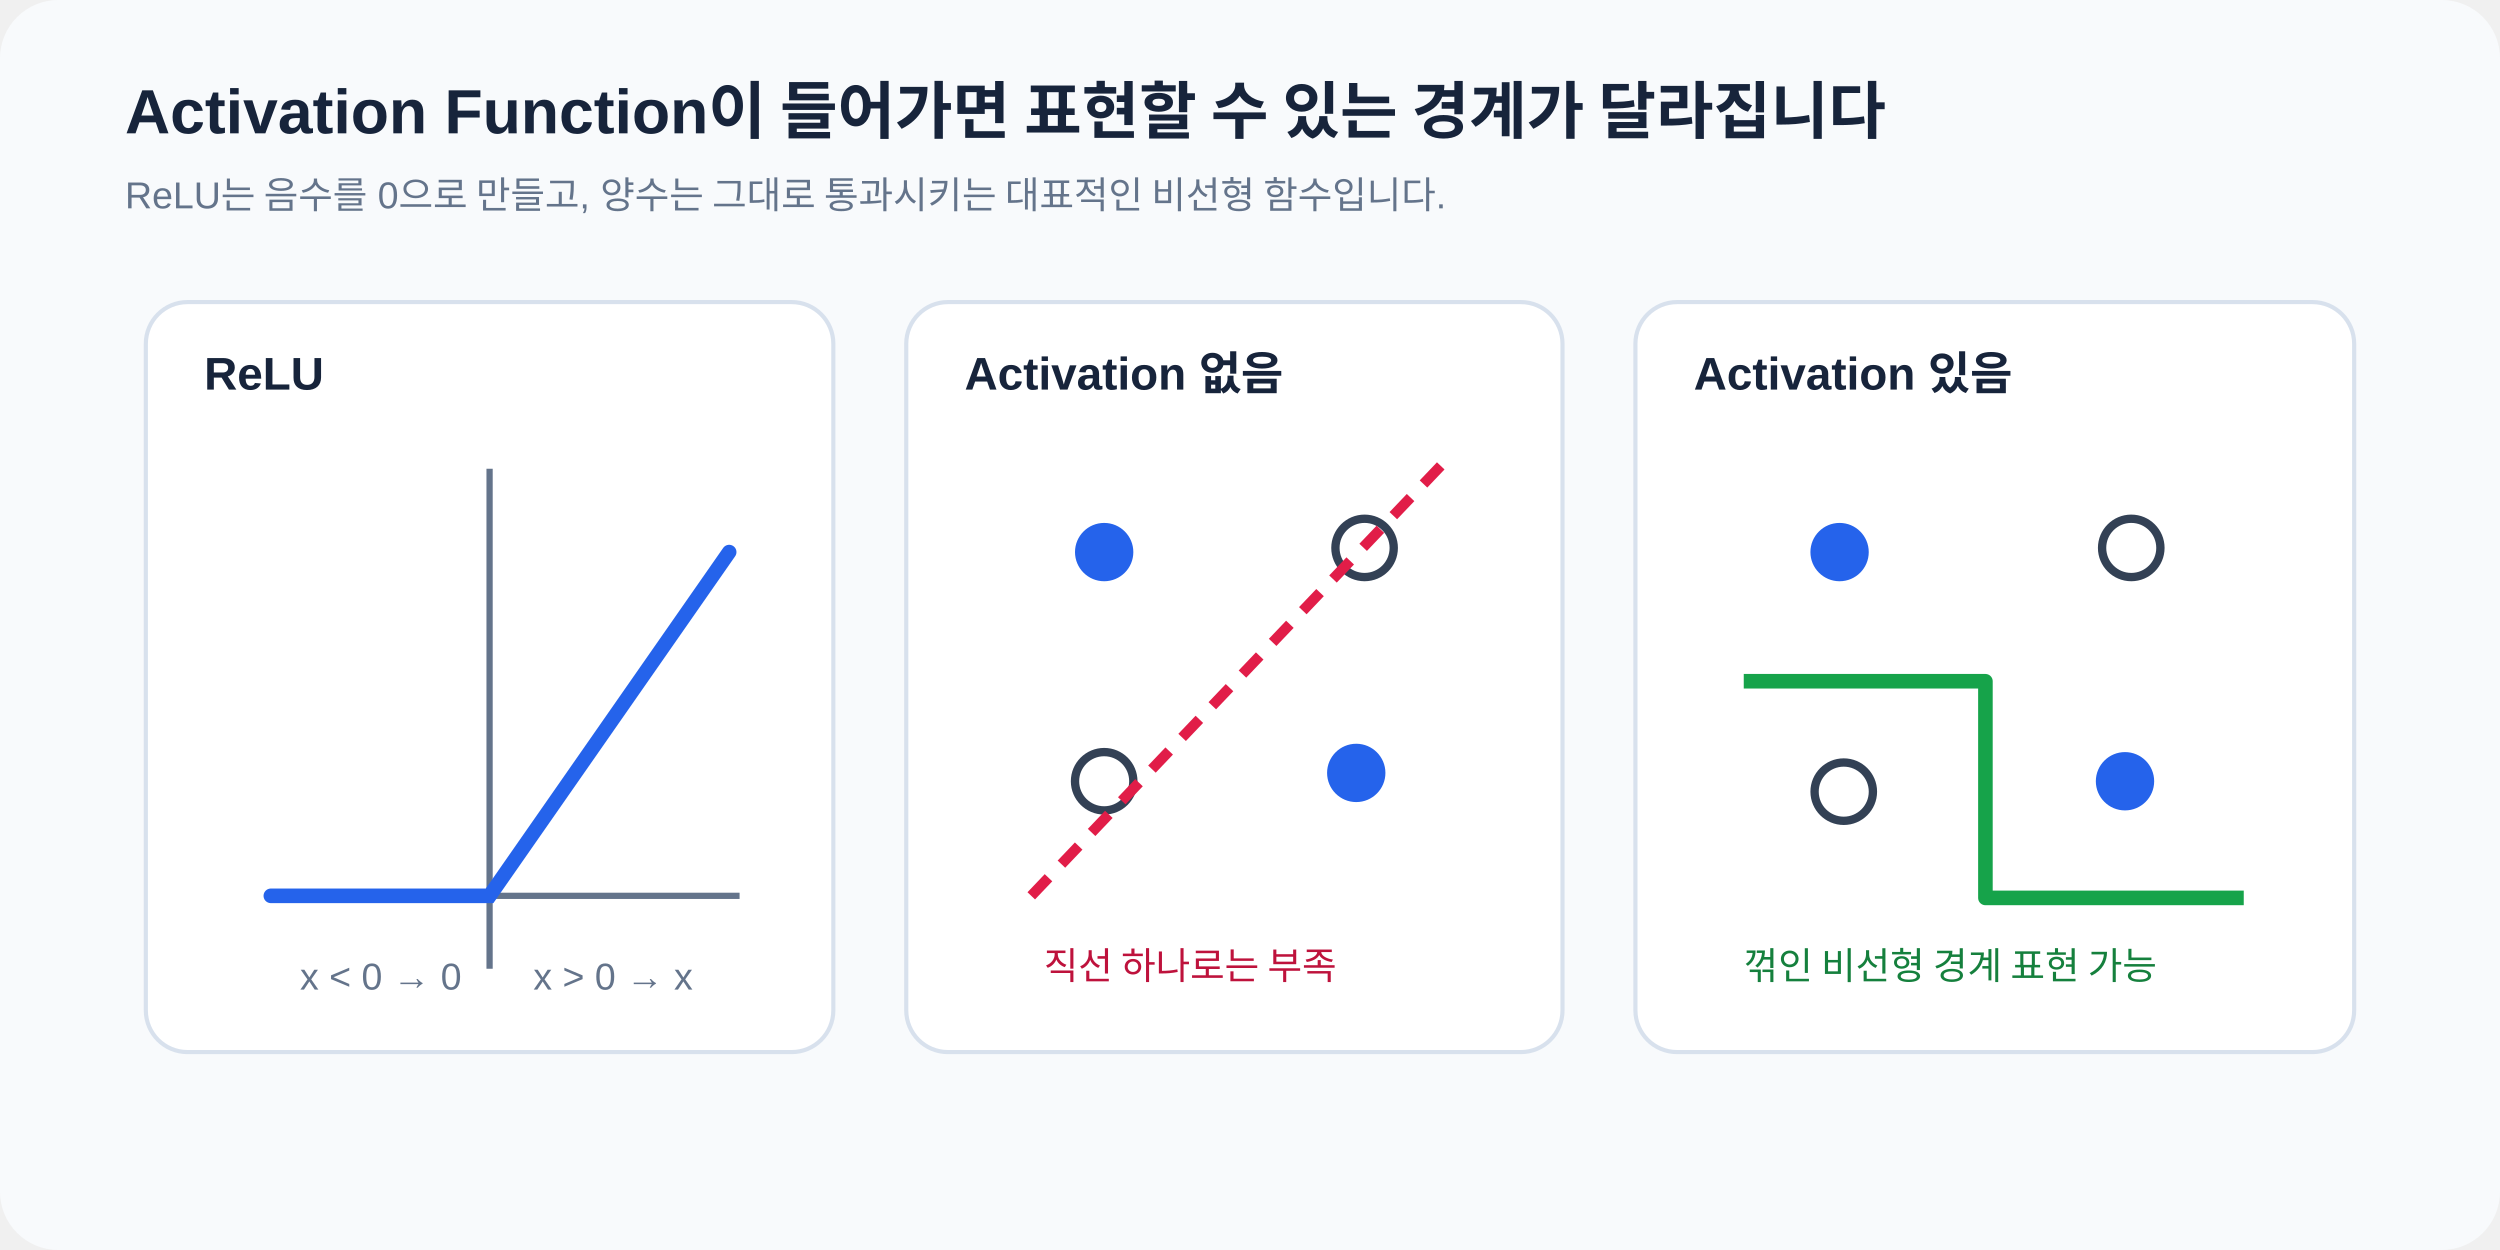
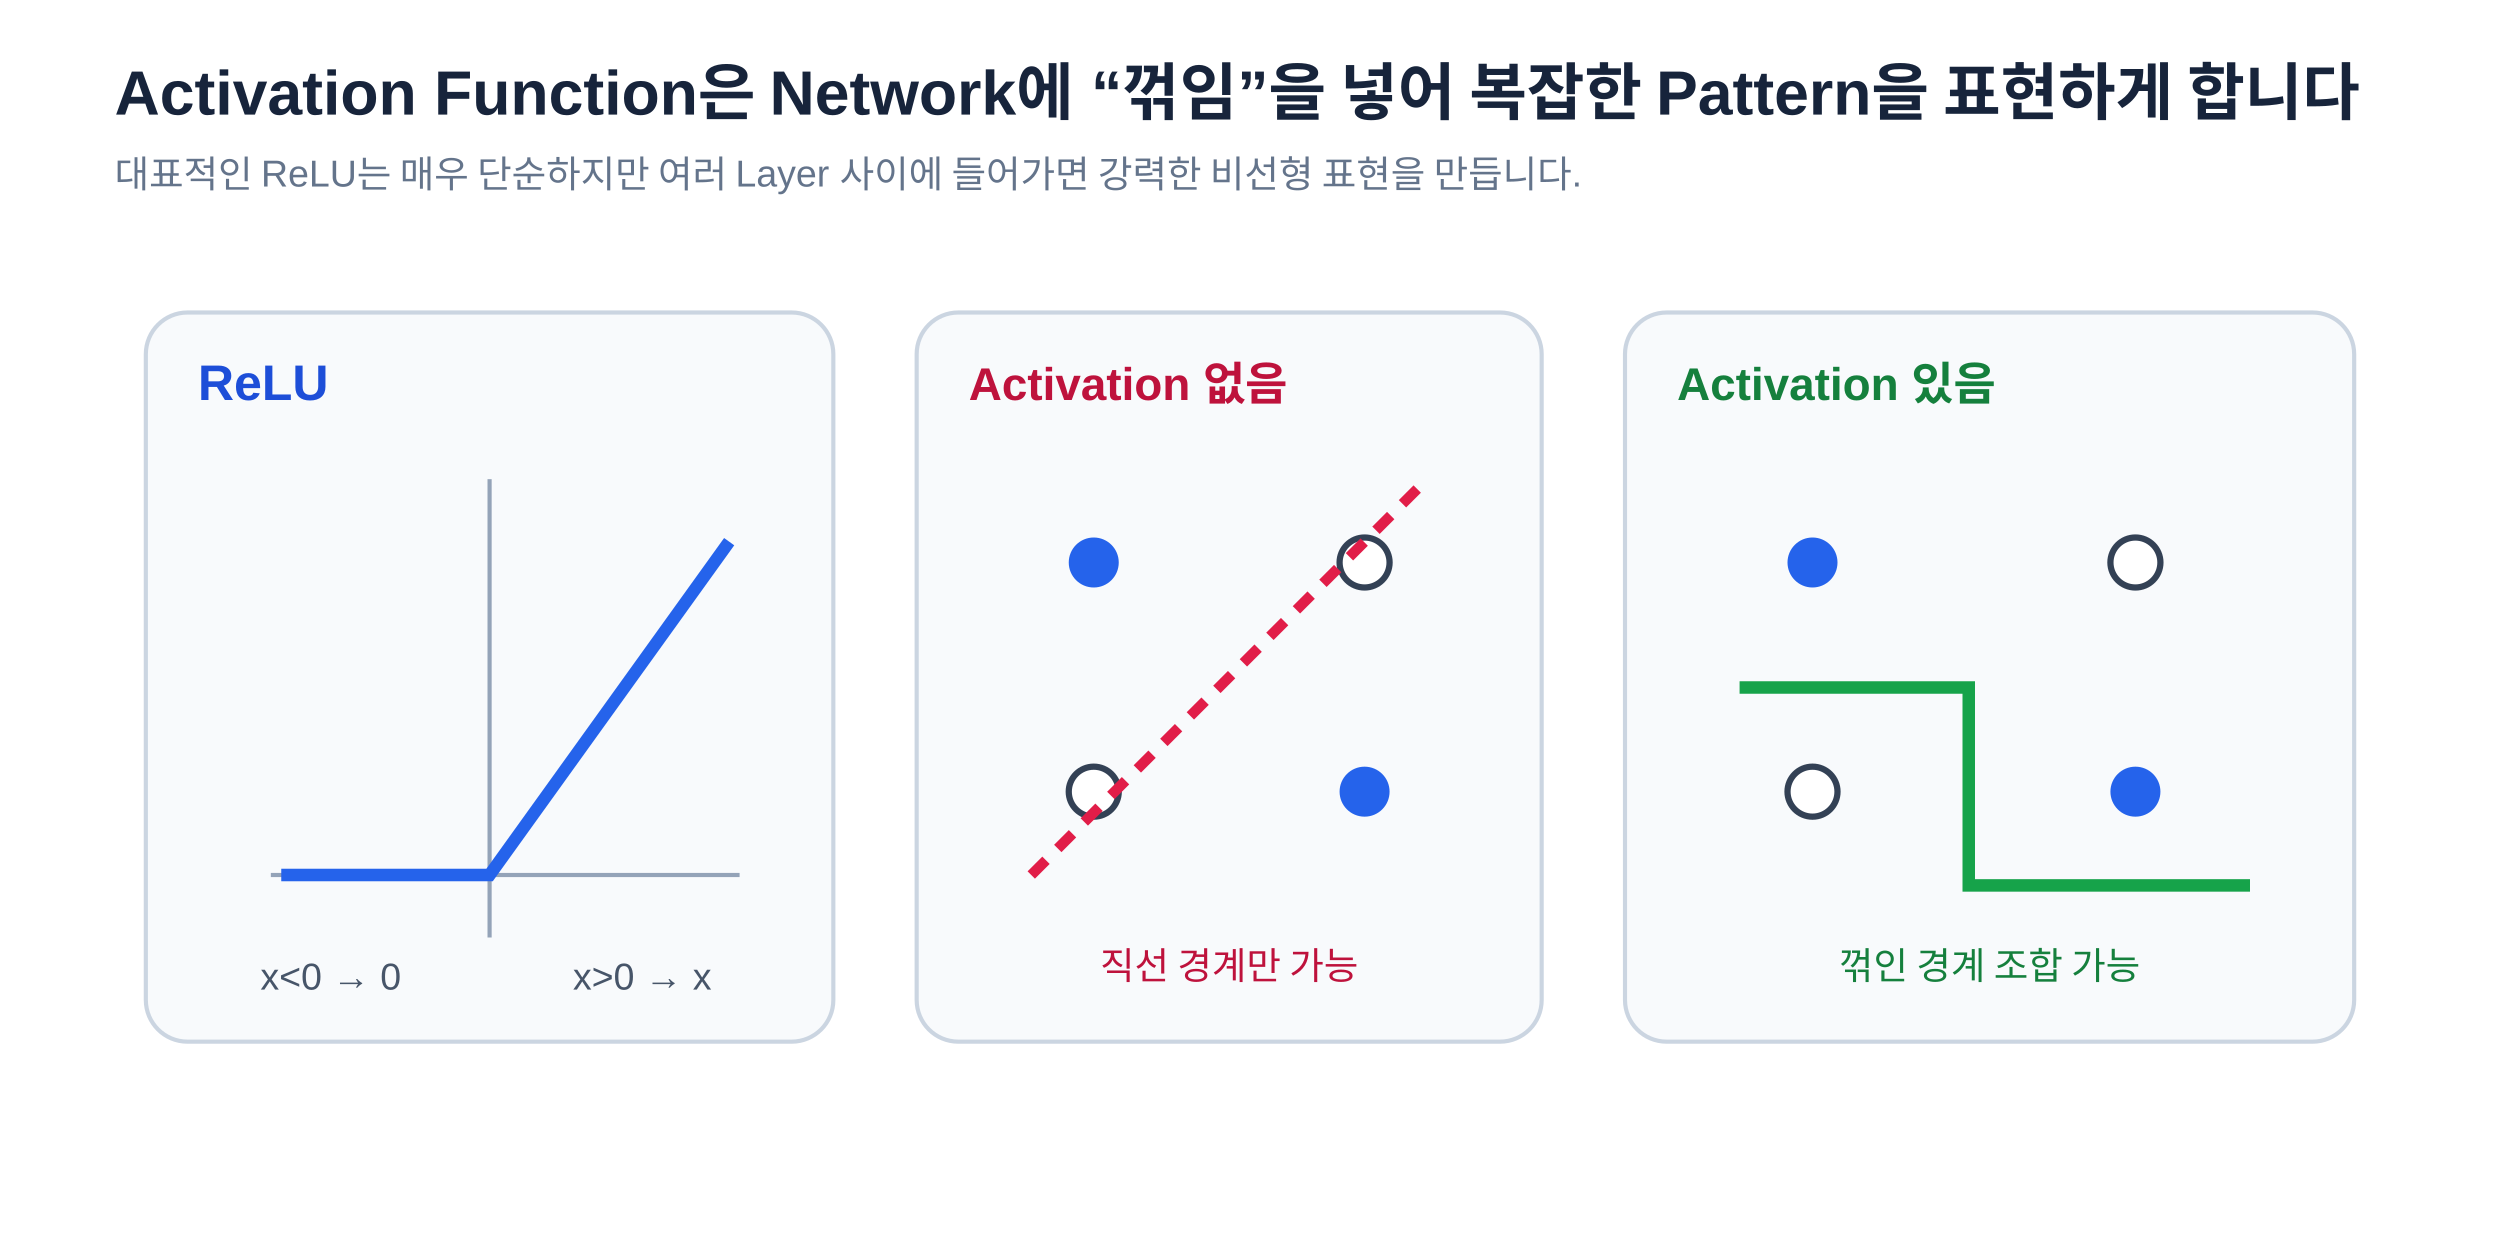
- <svg xmlns="http://www.w3.org/2000/svg" viewBox="0 0 1200 600" role="img" aria-label="ReLU와 비선형 결정 경계를 설명하는 그림">
-   <rect width="1200" height="600" rx="28" fill="#f8fafc" />
-   <text x="60" y="64" font-family="Arial, Noto Sans KR, sans-serif" font-size="30" font-weight="700" fill="#17243b">Activation Function이 들어가면 표현할 수 있는 경계가 달라집니다</text>
-   <text x="60" y="100" font-family="Arial, Noto Sans KR, sans-serif" font-size="18" fill="#64748b">ReLU는 음수를 0으로 만들고, 양수는 그대로 통과시키는 대표적인 비선형 함수입니다.</text>
-   <g transform="translate(70 145)">
-     <rect width="330" height="360" rx="20" fill="#fff" stroke="#d8e1ed" stroke-width="2" />
-     <text x="28" y="42" font-family="Arial, Noto Sans KR, sans-serif" font-size="22" font-weight="700" fill="#17243b">ReLU</text>
-     <line x1="60" y1="285" x2="285" y2="285" stroke="#64748b" stroke-width="3" />
-     <line x1="165" y1="320" x2="165" y2="80" stroke="#64748b" stroke-width="3" />
-     <path d="M60 285 H165 L280 120" fill="none" stroke="#2563eb" stroke-width="7" stroke-linecap="round" />
-     <text x="74" y="330" font-family="Arial, Noto Sans KR, sans-serif" font-size="18" fill="#64748b">x &lt; 0 → 0</text>
-     <text x="186" y="330" font-family="Arial, Noto Sans KR, sans-serif" font-size="18" fill="#64748b">x &gt; 0 → x</text>
-   </g>
-   <g transform="translate(435 145)">
-     <rect width="315" height="360" rx="20" fill="#fff" stroke="#d8e1ed" stroke-width="2" />
-     <text x="28" y="42" font-family="Arial, Noto Sans KR, sans-serif" font-size="22" font-weight="700" fill="#17243b">Activation 없음</text>
-     <circle cx="95" cy="120" r="14" fill="#2563eb" />
-     <circle cx="216" cy="226" r="14" fill="#2563eb" />
-     <circle cx="95" cy="230" r="14" fill="#fff" stroke="#334155" stroke-width="4" />
-     <circle cx="220" cy="118" r="14" fill="#fff" stroke="#334155" stroke-width="4" />
-     <line x1="60" y1="285" x2="260" y2="75" stroke="#e11d48" stroke-width="5" stroke-dasharray="12 9" />
-     <text x="66" y="325" font-family="Arial, Noto Sans KR, sans-serif" font-size="18" fill="#be123c">직선 하나로는 부족</text>
-   </g>
-   <g transform="translate(785 145)">
-     <rect width="345" height="360" rx="20" fill="#fff" stroke="#d8e1ed" stroke-width="2" />
-     <text x="28" y="42" font-family="Arial, Noto Sans KR, sans-serif" font-size="22" font-weight="700" fill="#17243b">Activation 있음</text>
-     <circle cx="98" cy="120" r="14" fill="#2563eb" />
-     <circle cx="235" cy="230" r="14" fill="#2563eb" />
-     <circle cx="100" cy="235" r="14" fill="#fff" stroke="#334155" stroke-width="4" />
-     <circle cx="238" cy="118" r="14" fill="#fff" stroke="#334155" stroke-width="4" />
-     <path d="M52 182 H168 V286 H292" fill="none" stroke="#16a34a" stroke-width="7" stroke-linejoin="round" />
-     <text x="52" y="325" font-family="Arial, Noto Sans KR, sans-serif" font-size="18" fill="#15803d">꺾인 비선형 경계 표현 가능</text>
+ <svg xmlns="http://www.w3.org/2000/svg" viewBox="0 0 1200 600">
+   <rect width="1200" height="600" fill="#fff" />
+   <text x="55" y="55" font-family="Arial,sans-serif" font-size="30" font-weight="700" fill="#17243b">Activation Function은 Network에 “꺾임”을 넣어 복잡한 Pattern을 표현하게 합니다</text>
+   <text x="55" y="90" font-family="Arial,sans-serif" font-size="18" fill="#64748b">대표적인 ReLU는 매우 단순하지만 여러 Layer 사이에 들어가면 강력한 비선형 표현을 만듭니다.</text>
+   <g font-family="Arial,sans-serif">
+     <g transform="translate(70 150)">
+       <rect width="330" height="350" rx="20" fill="#f8fafc" stroke="#cbd5e1" stroke-width="2" />
+       <text x="25" y="42" font-size="24" font-weight="700" fill="#1d4ed8">ReLU</text>
+       <line x1="60" y1="270" x2="285" y2="270" stroke="#94a3b8" stroke-width="2" />
+       <line x1="165" y1="300" x2="165" y2="80" stroke="#94a3b8" stroke-width="2" />
+       <path d="M65 270H165L280 110" fill="none" stroke="#2563eb" stroke-width="6" />
+       <text x="55" y="325" font-size="18" fill="#475569">x&lt;0 → 0</text>
+       <text x="205" y="325" font-size="18" fill="#475569">x&gt;0 → x</text>
+     </g>
+     <g transform="translate(440 150)">
+       <rect width="300" height="350" rx="20" fill="#f8fafc" stroke="#cbd5e1" stroke-width="2" />
+       <text x="25" y="42" font-size="22" font-weight="700" fill="#be123c">Activation 없음</text>
+       <circle cx="85" cy="120" r="12" fill="#2563eb" />
+       <circle cx="215" cy="230" r="12" fill="#2563eb" />
+       <circle cx="85" cy="230" r="12" fill="#fff" stroke="#334155" stroke-width="3" />
+       <circle cx="215" cy="120" r="12" fill="#fff" stroke="#334155" stroke-width="3" />
+       <line x1="55" y1="270" x2="245" y2="80" stroke="#e11d48" stroke-width="5" stroke-dasharray="10 8" />
+       <text x="150" y="320" text-anchor="middle" font-size="18" fill="#be123c">직선 경계만 가능</text>
+     </g>
+     <g transform="translate(780 150)">
+       <rect width="350" height="350" rx="20" fill="#f8fafc" stroke="#cbd5e1" stroke-width="2" />
+       <text x="25" y="42" font-size="22" font-weight="700" fill="#15803d">Activation 있음</text>
+       <circle cx="90" cy="120" r="12" fill="#2563eb" />
+       <circle cx="245" cy="230" r="12" fill="#2563eb" />
+       <circle cx="90" cy="230" r="12" fill="#fff" stroke="#334155" stroke-width="3" />
+       <circle cx="245" cy="120" r="12" fill="#fff" stroke="#334155" stroke-width="3" />
+       <path d="M55 180H165V275H300" fill="none" stroke="#16a34a" stroke-width="6" />
+       <text x="175" y="320" text-anchor="middle" font-size="18" fill="#15803d">꺾인 경계 조합 가능</text>
+     </g>
  </g>
</svg>
